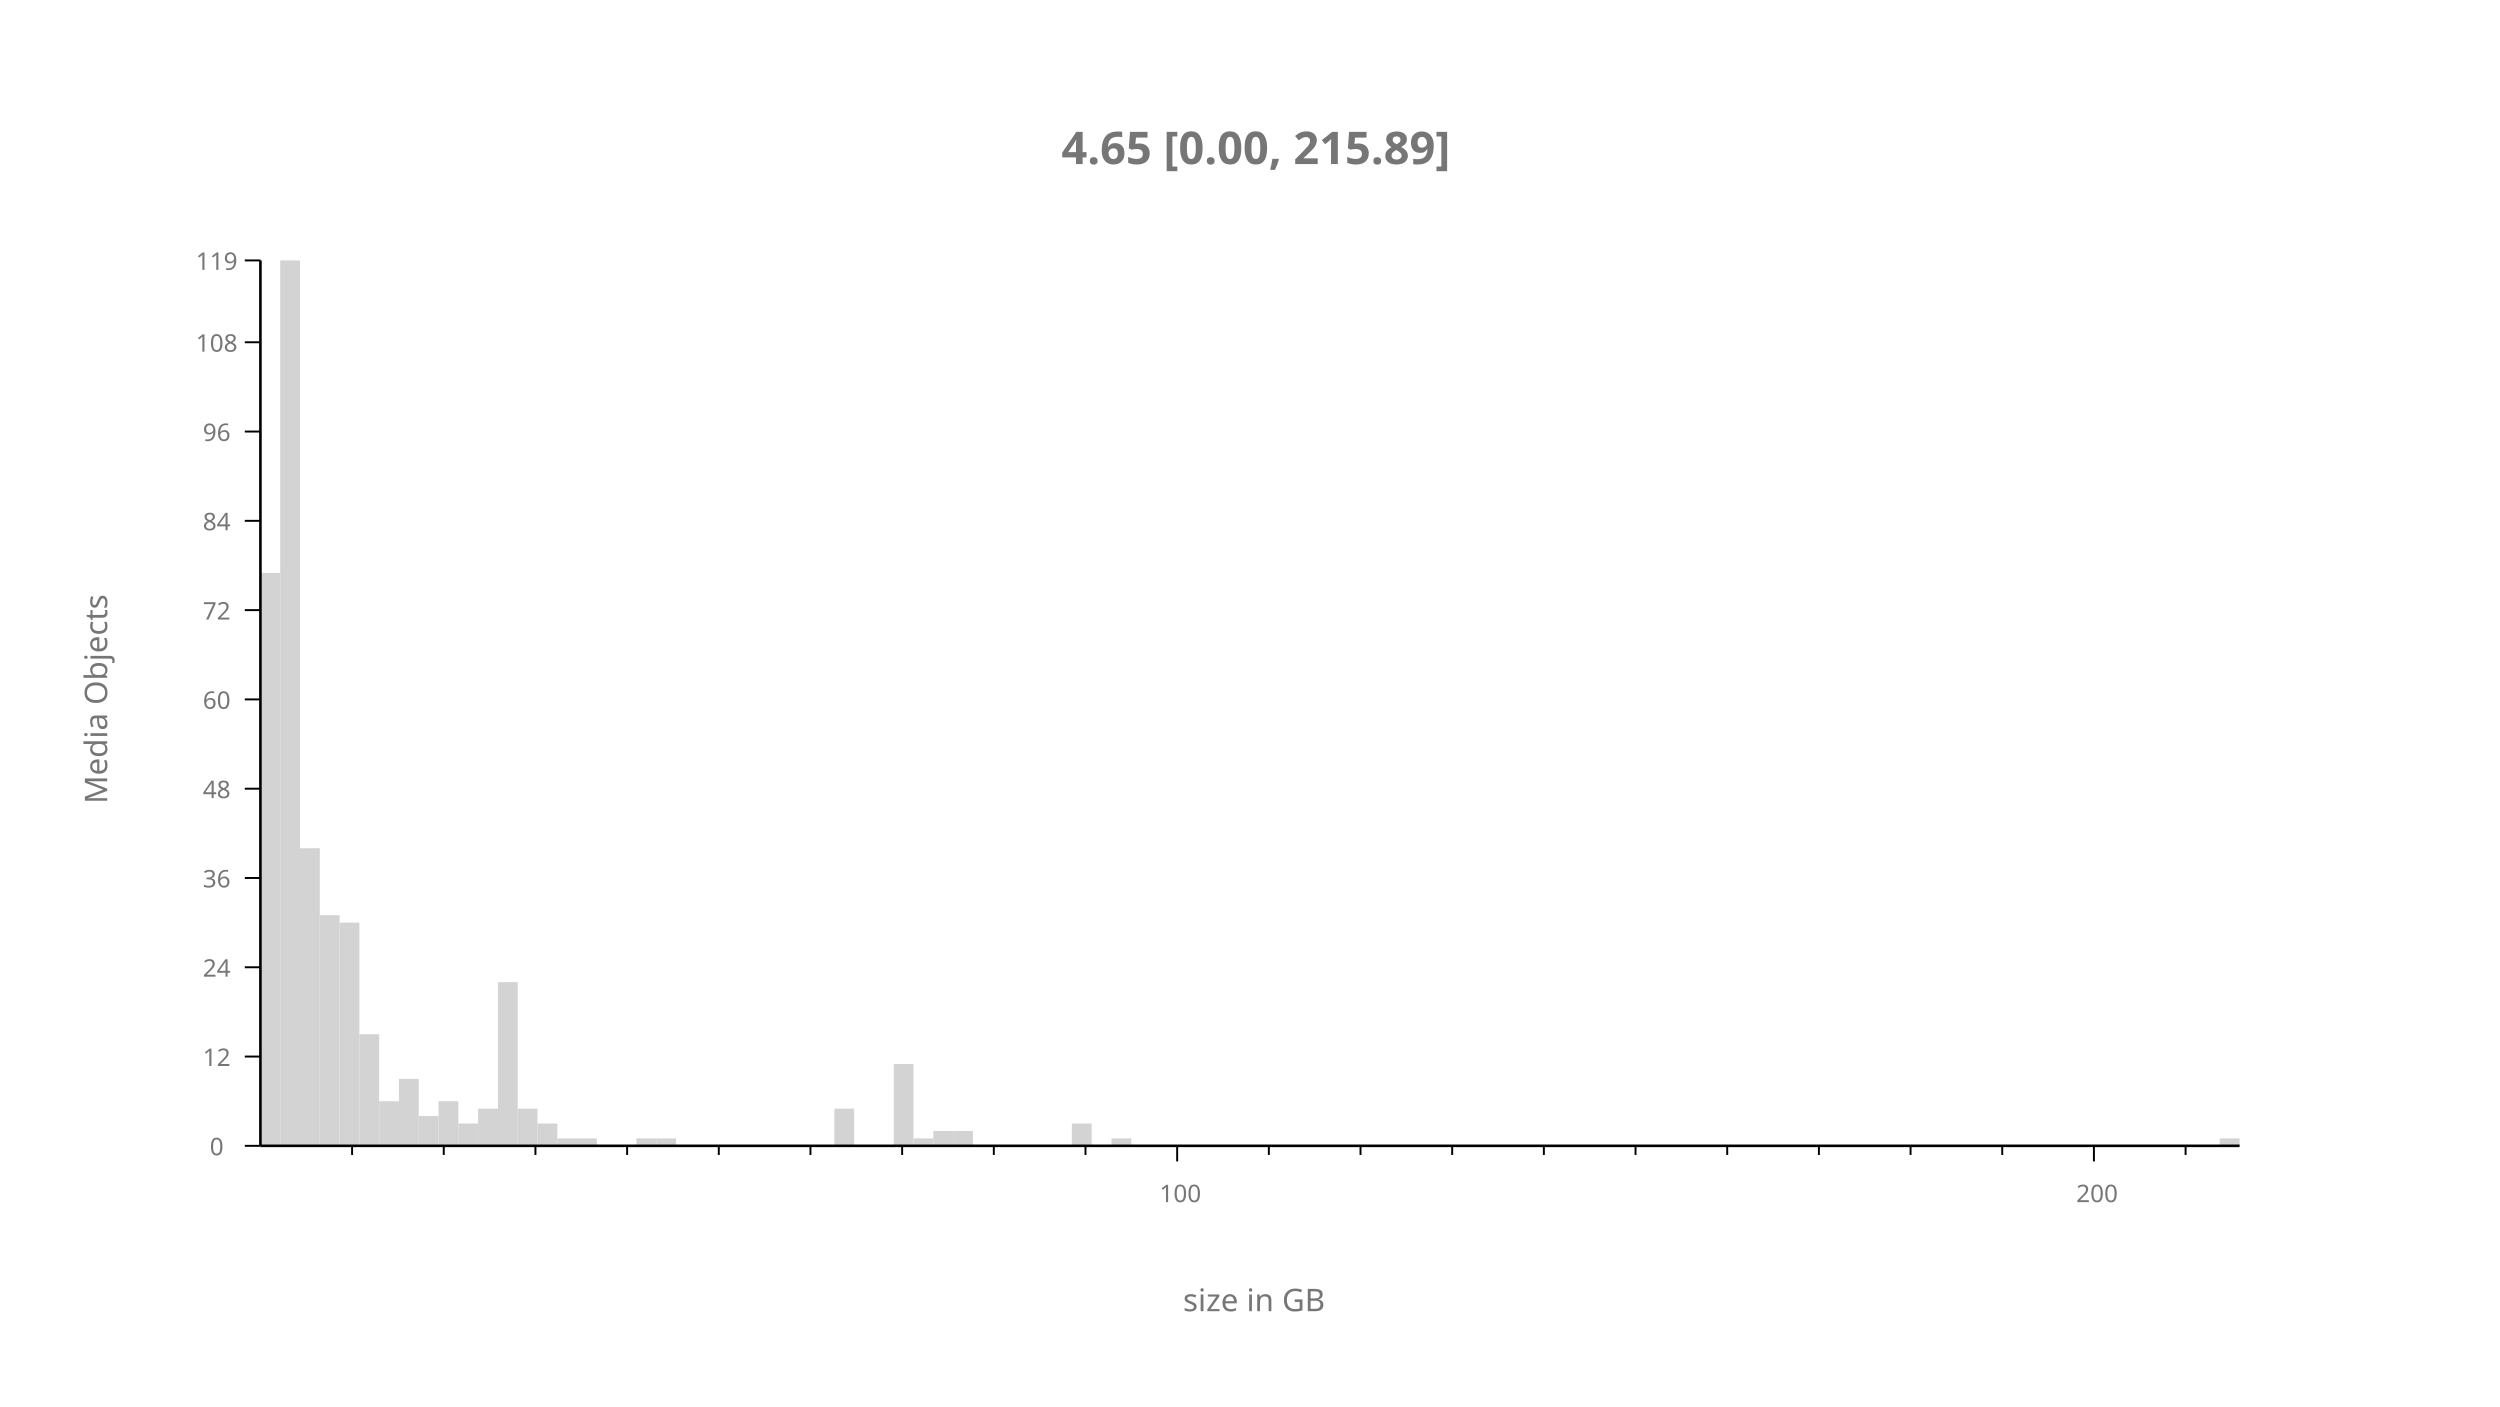
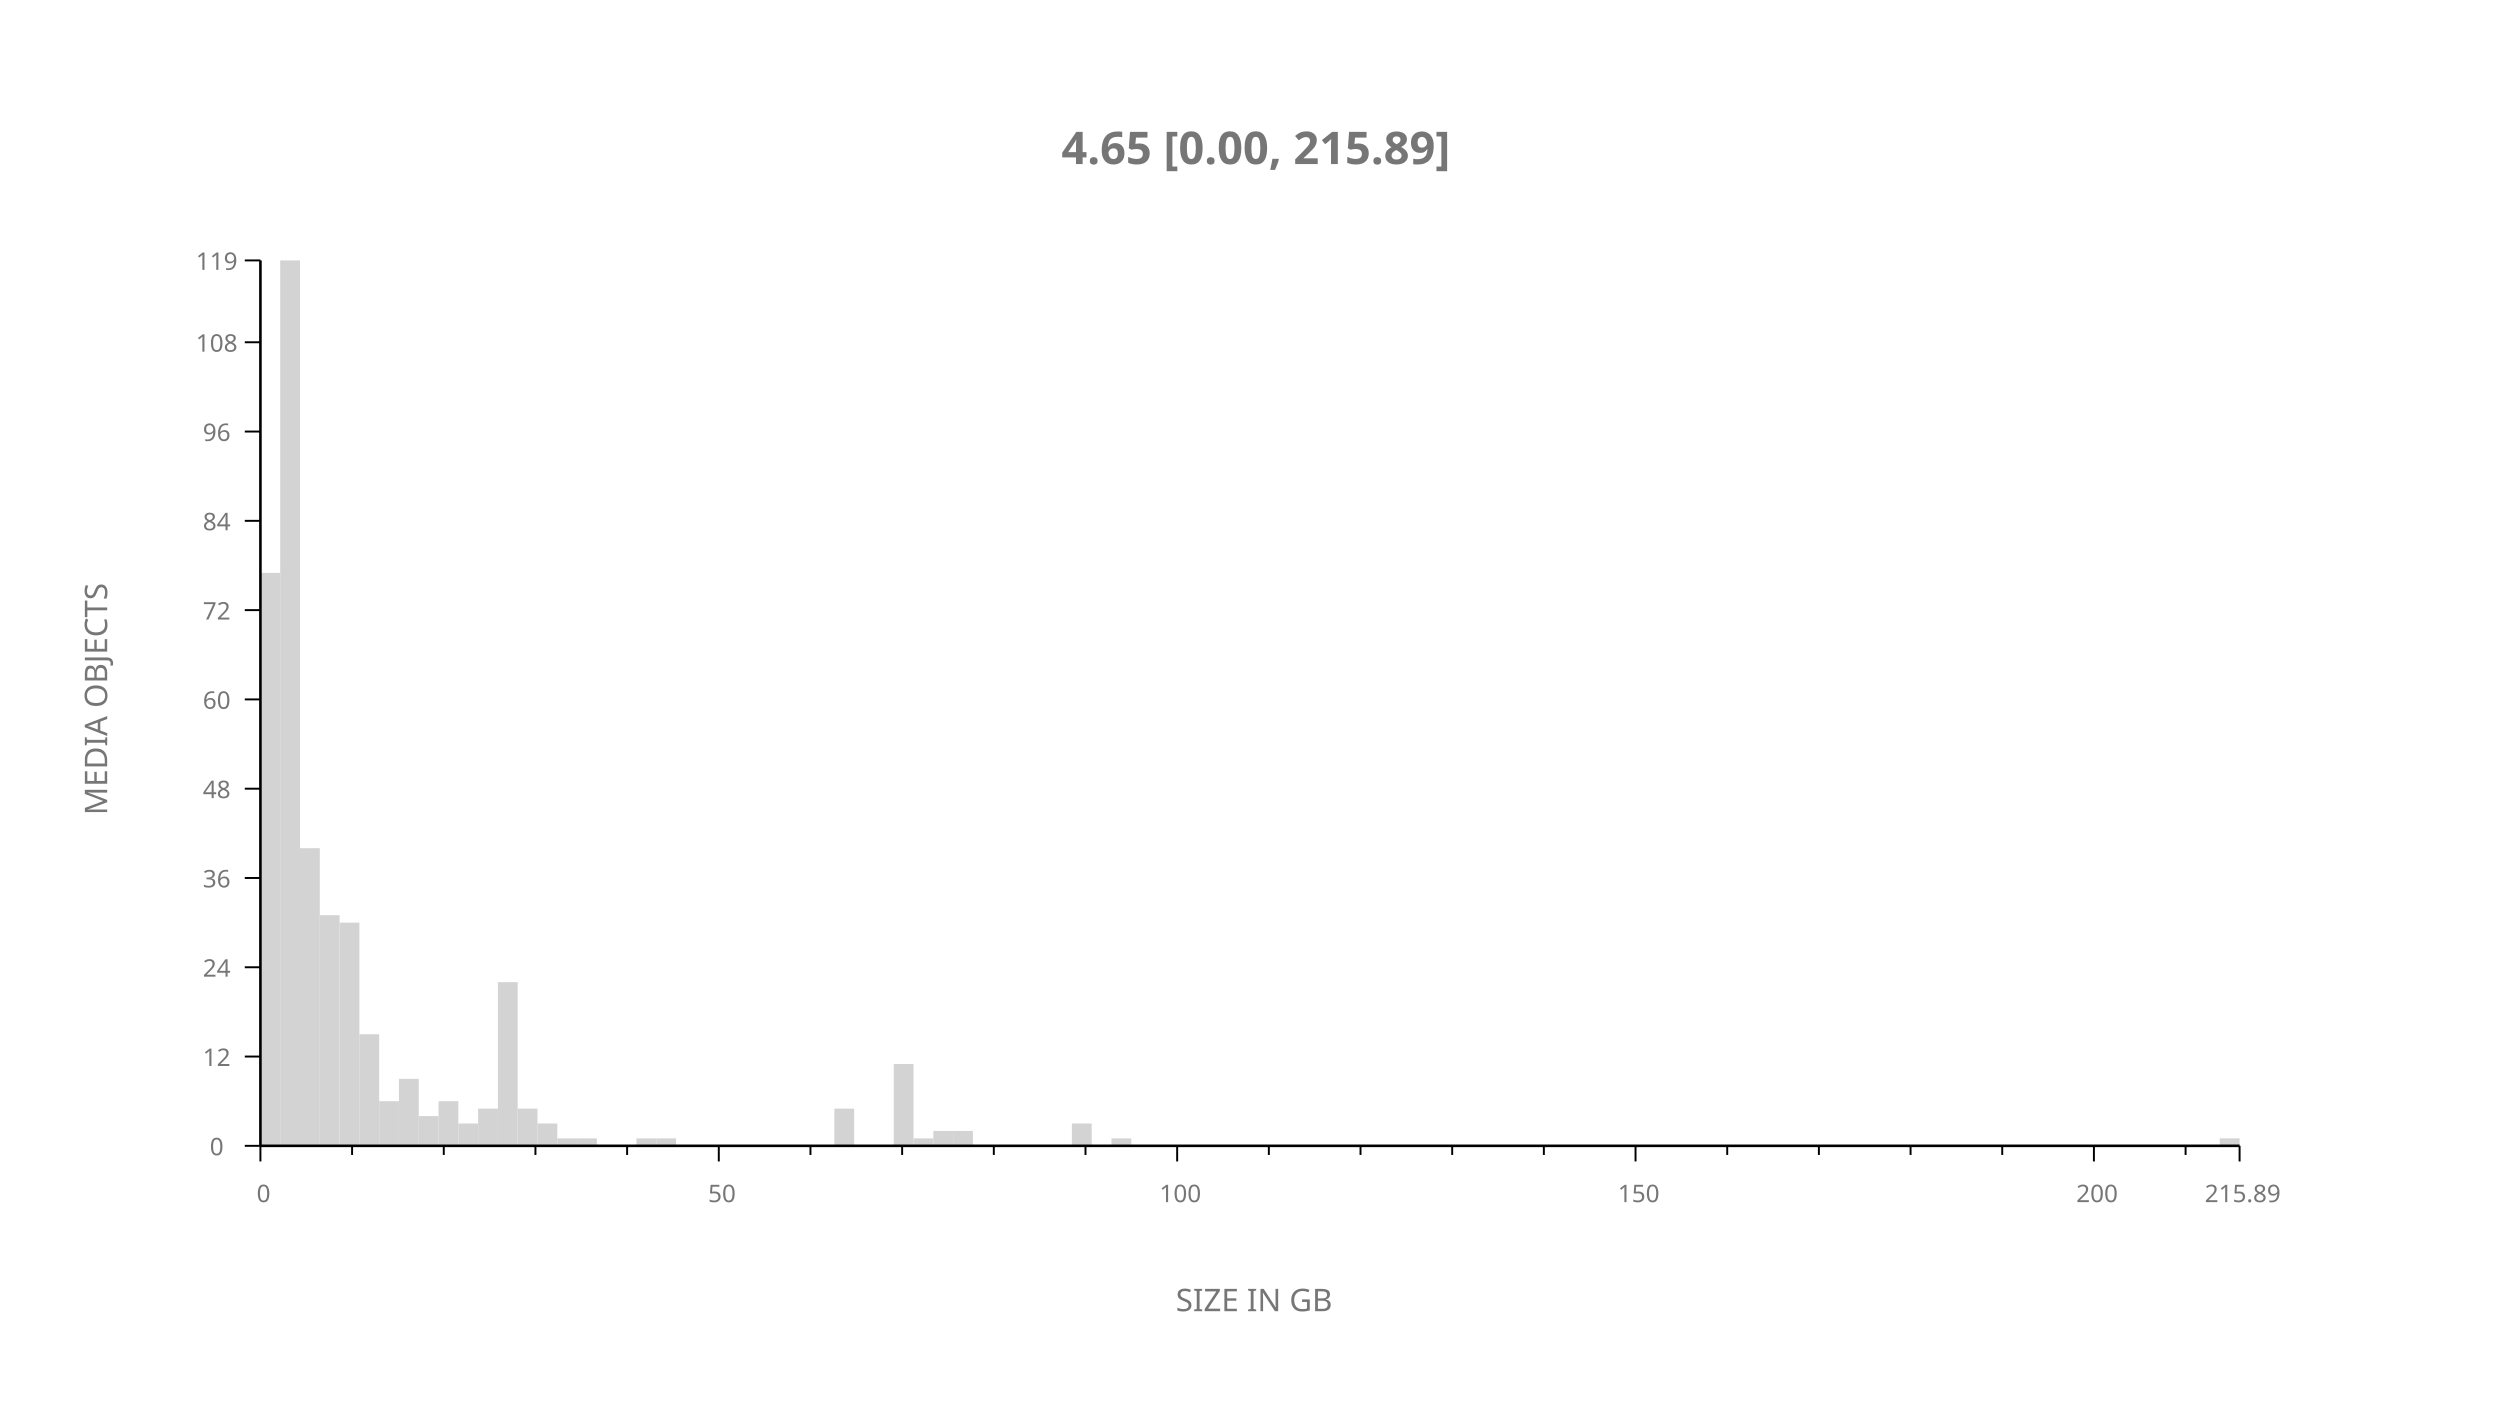
<svg xmlns="http://www.w3.org/2000/svg" xml:space="preserve" id="godzilla-minus-one-cumulative-detail-btiha-itemized-by-bytes" x="0px" y="0px" width="1920px" height="1080px" viewBox="0 0 1920 1080" enable-background="new 0 0 1920 1080" role="img">
  <text x="960" y="126" font-family="Atkinson Hyperlegible" font-size="26pt" text-anchor="middle" text-align="center" font-weight="600" font-style="normal" style="fill:rgb(118,118,118); fill-opacity:1; stroke:rgb(118,118,118); stroke-opacity:0; stroke-width:0.5"> 4.65 [0.00, 215.89]</text>
  <g id="histogram-bars">
    <rect x="200" y="440" width="15.2" height="440" style="fill:rgb(211,211,211); fill-opacity:1; stroke:rgb(211,211,211); stroke-opacity:0; stroke-width:0" />
    <rect x="215.2" y="200" width="15.2" height="680" style="fill:rgb(211,211,211); fill-opacity:1; stroke:rgb(211,211,211); stroke-opacity:0; stroke-width:0" />
    <rect x="230.4" y="651.429" width="15.2" height="228.571" style="fill:rgb(211,211,211); fill-opacity:1; stroke:rgb(211,211,211); stroke-opacity:0; stroke-width:0" />
    <rect x="245.6" y="702.857" width="15.2" height="177.143" style="fill:rgb(211,211,211); fill-opacity:1; stroke:rgb(211,211,211); stroke-opacity:0; stroke-width:0" />
    <rect x="260.8" y="708.571" width="15.2" height="171.429" style="fill:rgb(211,211,211); fill-opacity:1; stroke:rgb(211,211,211); stroke-opacity:0; stroke-width:0" />
    <rect x="276" y="794.286" width="15.2" height="85.714" style="fill:rgb(211,211,211); fill-opacity:1; stroke:rgb(211,211,211); stroke-opacity:0; stroke-width:0" />
    <rect x="291.2" y="845.714" width="15.2" height="34.286" style="fill:rgb(211,211,211); fill-opacity:1; stroke:rgb(211,211,211); stroke-opacity:0; stroke-width:0" />
    <rect x="306.4" y="828.571" width="15.2" height="51.429" style="fill:rgb(211,211,211); fill-opacity:1; stroke:rgb(211,211,211); stroke-opacity:0; stroke-width:0" />
    <rect x="321.6" y="857.143" width="15.2" height="22.857" style="fill:rgb(211,211,211); fill-opacity:1; stroke:rgb(211,211,211); stroke-opacity:0; stroke-width:0" />
    <rect x="336.8" y="845.714" width="15.2" height="34.286" style="fill:rgb(211,211,211); fill-opacity:1; stroke:rgb(211,211,211); stroke-opacity:0; stroke-width:0" />
    <rect x="352" y="862.857" width="15.2" height="17.143" style="fill:rgb(211,211,211); fill-opacity:1; stroke:rgb(211,211,211); stroke-opacity:0; stroke-width:0" />
    <rect x="367.2" y="851.429" width="15.2" height="28.571" style="fill:rgb(211,211,211); fill-opacity:1; stroke:rgb(211,211,211); stroke-opacity:0; stroke-width:0" />
    <rect x="382.4" y="754.286" width="15.2" height="125.714" style="fill:rgb(211,211,211); fill-opacity:1; stroke:rgb(211,211,211); stroke-opacity:0; stroke-width:0" />
    <rect x="397.6" y="851.429" width="15.2" height="28.571" style="fill:rgb(211,211,211); fill-opacity:1; stroke:rgb(211,211,211); stroke-opacity:0; stroke-width:0" />
    <rect x="412.8" y="862.857" width="15.2" height="17.143" style="fill:rgb(211,211,211); fill-opacity:1; stroke:rgb(211,211,211); stroke-opacity:0; stroke-width:0" />
    <rect x="428" y="874.286" width="15.2" height="5.714" style="fill:rgb(211,211,211); fill-opacity:1; stroke:rgb(211,211,211); stroke-opacity:0; stroke-width:0" />
    <rect x="443.2" y="874.286" width="15.2" height="5.714" style="fill:rgb(211,211,211); fill-opacity:1; stroke:rgb(211,211,211); stroke-opacity:0; stroke-width:0" />
    <rect x="488.8" y="874.286" width="15.2" height="5.714" style="fill:rgb(211,211,211); fill-opacity:1; stroke:rgb(211,211,211); stroke-opacity:0; stroke-width:0" />
    <rect x="504" y="874.286" width="15.2" height="5.714" style="fill:rgb(211,211,211); fill-opacity:1; stroke:rgb(211,211,211); stroke-opacity:0; stroke-width:0" />
    <rect x="640.8" y="851.429" width="15.2" height="28.571" style="fill:rgb(211,211,211); fill-opacity:1; stroke:rgb(211,211,211); stroke-opacity:0; stroke-width:0" />
    <rect x="686.4" y="817.143" width="15.2" height="62.857" style="fill:rgb(211,211,211); fill-opacity:1; stroke:rgb(211,211,211); stroke-opacity:0; stroke-width:0" />
    <rect x="701.6" y="874.286" width="15.2" height="5.714" style="fill:rgb(211,211,211); fill-opacity:1; stroke:rgb(211,211,211); stroke-opacity:0; stroke-width:0" />
    <rect x="716.8" y="868.571" width="15.2" height="11.429" style="fill:rgb(211,211,211); fill-opacity:1; stroke:rgb(211,211,211); stroke-opacity:0; stroke-width:0" />
    <rect x="732" y="868.571" width="15.2" height="11.429" style="fill:rgb(211,211,211); fill-opacity:1; stroke:rgb(211,211,211); stroke-opacity:0; stroke-width:0" />
    <rect x="823.2" y="862.857" width="15.2" height="17.143" style="fill:rgb(211,211,211); fill-opacity:1; stroke:rgb(211,211,211); stroke-opacity:0; stroke-width:0" />
    <rect x="853.6" y="874.286" width="15.2" height="5.714" style="fill:rgb(211,211,211); fill-opacity:1; stroke:rgb(211,211,211); stroke-opacity:0; stroke-width:0" />
    <rect x="1704.8" y="874.286" width="15.2" height="5.714" style="fill:rgb(211,211,211); fill-opacity:1; stroke:rgb(211,211,211); stroke-opacity:0; stroke-width:0" />
  </g>
  <g id="axes-lines">
    <line x1="200" y1="880" x2="1720" y2="880" style="fill:rgb(0,0,0); fill-opacity:0; stroke:rgb(0,0,0); stroke-opacity:1; stroke-width:2" />
    <line x1="200" y1="880" x2="200" y2="200" style="fill:rgb(0,0,0); fill-opacity:0; stroke:rgb(0,0,0); stroke-opacity:1; stroke-width:2" />
-     <text x="960" y="1007" font-family="Atkinson Hyperlegible" font-size="18pt" text-anchor="middle" text-align="center" font-weight="500" font-style="normal" style="fill:rgb(118,118,118); fill-opacity:1; stroke:rgb(118,118,118); stroke-opacity:0; stroke-width:0.5"> size in GB</text>
-     <text x="73" y="540" font-family="Atkinson Hyperlegible" font-size="18pt" text-anchor="middle" text-align="center" dominant-baseline="central" font-weight="500" font-style="normal" style="fill:rgb(118,118,118); fill-opacity:1; stroke:rgb(118,118,118); stroke-opacity:0; stroke-width:0.5" transform="rotate(-90,73,540)"> Media Objects</text>
+     <text x="960" y="1007" font-family="Atkinson Hyperlegible" font-size="18pt" text-anchor="middle" text-align="center" font-weight="500" font-style="normal" style="fill:rgb(118,118,118); fill-opacity:1; stroke:rgb(118,118,118); stroke-opacity:0; stroke-width:0.5"> SIZE IN GB</text>
+     <text x="73" y="540" font-family="Atkinson Hyperlegible" font-size="18pt" text-anchor="middle" text-align="center" dominant-baseline="central" font-weight="500" font-style="normal" style="fill:rgb(118,118,118); fill-opacity:1; stroke:rgb(118,118,118); stroke-opacity:0; stroke-width:0.5" transform="rotate(-90,73,540)"> MEDIA OBJECTS</text>
  </g>
  <g id="tic-x-minor">
    <line x1="270.406" y1="880" x2="270.406" y2="887" style="fill:rgb(0,0,0); fill-opacity:0; stroke:rgb(0,0,0); stroke-opacity:1; stroke-width:1.5" />
    <line x1="340.813" y1="880" x2="340.813" y2="887" style="fill:rgb(0,0,0); fill-opacity:0; stroke:rgb(0,0,0); stroke-opacity:1; stroke-width:1.5" />
    <line x1="411.219" y1="880" x2="411.219" y2="887" style="fill:rgb(0,0,0); fill-opacity:0; stroke:rgb(0,0,0); stroke-opacity:1; stroke-width:1.5" />
    <line x1="481.625" y1="880" x2="481.625" y2="887" style="fill:rgb(0,0,0); fill-opacity:0; stroke:rgb(0,0,0); stroke-opacity:1; stroke-width:1.5" />
-     <line x1="552.031" y1="880" x2="552.031" y2="887" style="fill:rgb(0,0,0); fill-opacity:0; stroke:rgb(0,0,0); stroke-opacity:1; stroke-width:1.5" />
    <line x1="622.438" y1="880" x2="622.438" y2="887" style="fill:rgb(0,0,0); fill-opacity:0; stroke:rgb(0,0,0); stroke-opacity:1; stroke-width:1.5" />
    <line x1="692.844" y1="880" x2="692.844" y2="887" style="fill:rgb(0,0,0); fill-opacity:0; stroke:rgb(0,0,0); stroke-opacity:1; stroke-width:1.5" />
    <line x1="763.25" y1="880" x2="763.25" y2="887" style="fill:rgb(0,0,0); fill-opacity:0; stroke:rgb(0,0,0); stroke-opacity:1; stroke-width:1.5" />
    <line x1="833.657" y1="880" x2="833.657" y2="887" style="fill:rgb(0,0,0); fill-opacity:0; stroke:rgb(0,0,0); stroke-opacity:1; stroke-width:1.5" />
    <line x1="974.469" y1="880" x2="974.469" y2="887" style="fill:rgb(0,0,0); fill-opacity:0; stroke:rgb(0,0,0); stroke-opacity:1; stroke-width:1.5" />
    <line x1="1044.876" y1="880" x2="1044.876" y2="887" style="fill:rgb(0,0,0); fill-opacity:0; stroke:rgb(0,0,0); stroke-opacity:1; stroke-width:1.5" />
    <line x1="1115.282" y1="880" x2="1115.282" y2="887" style="fill:rgb(0,0,0); fill-opacity:0; stroke:rgb(0,0,0); stroke-opacity:1; stroke-width:1.5" />
    <line x1="1185.688" y1="880" x2="1185.688" y2="887" style="fill:rgb(0,0,0); fill-opacity:0; stroke:rgb(0,0,0); stroke-opacity:1; stroke-width:1.5" />
-     <line x1="1256.095" y1="880" x2="1256.095" y2="887" style="fill:rgb(0,0,0); fill-opacity:0; stroke:rgb(0,0,0); stroke-opacity:1; stroke-width:1.5" />
    <line x1="1326.501" y1="880" x2="1326.501" y2="887" style="fill:rgb(0,0,0); fill-opacity:0; stroke:rgb(0,0,0); stroke-opacity:1; stroke-width:1.5" />
    <line x1="1396.907" y1="880" x2="1396.907" y2="887" style="fill:rgb(0,0,0); fill-opacity:0; stroke:rgb(0,0,0); stroke-opacity:1; stroke-width:1.5" />
    <line x1="1467.313" y1="880" x2="1467.313" y2="887" style="fill:rgb(0,0,0); fill-opacity:0; stroke:rgb(0,0,0); stroke-opacity:1; stroke-width:1.5" />
    <line x1="1537.72" y1="880" x2="1537.72" y2="887" style="fill:rgb(0,0,0); fill-opacity:0; stroke:rgb(0,0,0); stroke-opacity:1; stroke-width:1.5" />
    <line x1="1678.532" y1="880" x2="1678.532" y2="887" style="fill:rgb(0,0,0); fill-opacity:0; stroke:rgb(0,0,0); stroke-opacity:1; stroke-width:1.5" />
  </g>
  <g id="tic-x-labels">
+     <line x1="200" y1="880" x2="200" y2="892" style="fill:rgb(0,0,0); fill-opacity:0; stroke:rgb(0,0,0); stroke-opacity:1; stroke-width:1.5" />
+     <text x="200" y="916" font-family="Atkinson Hyperlegible" font-size="14pt" text-anchor="middle" text-align="center" dominant-baseline="central" font-weight="400" font-style="normal" style="fill:rgb(118,118,118); fill-opacity:1; stroke:rgb(118,118,118); stroke-opacity:0; stroke-width:0.5"> 0</text>
+     <line x1="552.031" y1="880" x2="552.031" y2="892" style="fill:rgb(0,0,0); fill-opacity:0; stroke:rgb(0,0,0); stroke-opacity:1; stroke-width:1.5" />
+     <text x="552.031" y="916" font-family="Atkinson Hyperlegible" font-size="14pt" text-anchor="middle" text-align="center" dominant-baseline="central" font-weight="400" font-style="normal" style="fill:rgb(118,118,118); fill-opacity:1; stroke:rgb(118,118,118); stroke-opacity:0; stroke-width:0.5"> 50</text>
    <line x1="904.063" y1="880" x2="904.063" y2="892" style="fill:rgb(0,0,0); fill-opacity:0; stroke:rgb(0,0,0); stroke-opacity:1; stroke-width:1.5" />
    <text x="904.063" y="916" font-family="Atkinson Hyperlegible" font-size="14pt" text-anchor="middle" text-align="center" dominant-baseline="central" font-weight="400" font-style="normal" style="fill:rgb(118,118,118); fill-opacity:1; stroke:rgb(118,118,118); stroke-opacity:0; stroke-width:0.5"> 100</text>
+     <line x1="1256.095" y1="880" x2="1256.095" y2="892" style="fill:rgb(0,0,0); fill-opacity:0; stroke:rgb(0,0,0); stroke-opacity:1; stroke-width:1.5" />
+     <text x="1256.095" y="916" font-family="Atkinson Hyperlegible" font-size="14pt" text-anchor="middle" text-align="center" dominant-baseline="central" font-weight="400" font-style="normal" style="fill:rgb(118,118,118); fill-opacity:1; stroke:rgb(118,118,118); stroke-opacity:0; stroke-width:0.5"> 150</text>
    <line x1="1608.126" y1="880" x2="1608.126" y2="892" style="fill:rgb(0,0,0); fill-opacity:0; stroke:rgb(0,0,0); stroke-opacity:1; stroke-width:1.5" />
    <text x="1608.126" y="916" font-family="Atkinson Hyperlegible" font-size="14pt" text-anchor="middle" text-align="center" dominant-baseline="central" font-weight="400" font-style="normal" style="fill:rgb(118,118,118); fill-opacity:1; stroke:rgb(118,118,118); stroke-opacity:0; stroke-width:0.5"> 200</text>
+     <line x1="1720" y1="880" x2="1720" y2="892" style="fill:rgb(0,0,0); fill-opacity:0; stroke:rgb(0,0,0); stroke-opacity:1; stroke-width:1.5" />
+     <text x="1720" y="916" font-family="Atkinson Hyperlegible" font-size="14pt" text-anchor="middle" text-align="center" dominant-baseline="central" font-weight="400" font-style="normal" style="fill:rgb(118,118,118); fill-opacity:1; stroke:rgb(118,118,118); stroke-opacity:0; stroke-width:0.5"> 215.89</text>
  </g>
  <g id="tic-y-labels">
    <line x1="188" y1="880" x2="200" y2="880" style="fill:rgb(0,0,0); fill-opacity:0; stroke:rgb(0,0,0); stroke-opacity:1; stroke-width:1.5" />
    <text x="164" y="880" font-family="Atkinson Hyperlegible" font-size="14pt" text-anchor="middle" text-align="center" dominant-baseline="central" font-weight="400" font-style="normal" style="fill:rgb(118,118,118); fill-opacity:1; stroke:rgb(118,118,118); stroke-opacity:0; stroke-width:0.5"> 0</text>
    <line x1="188" y1="811.429" x2="200" y2="811.429" style="fill:rgb(0,0,0); fill-opacity:0; stroke:rgb(0,0,0); stroke-opacity:1; stroke-width:1.5" />
    <text x="164" y="811.429" font-family="Atkinson Hyperlegible" font-size="14pt" text-anchor="middle" text-align="center" dominant-baseline="central" font-weight="400" font-style="normal" style="fill:rgb(118,118,118); fill-opacity:1; stroke:rgb(118,118,118); stroke-opacity:0; stroke-width:0.5"> 12</text>
    <line x1="188" y1="742.857" x2="200" y2="742.857" style="fill:rgb(0,0,0); fill-opacity:0; stroke:rgb(0,0,0); stroke-opacity:1; stroke-width:1.5" />
    <text x="164" y="742.857" font-family="Atkinson Hyperlegible" font-size="14pt" text-anchor="middle" text-align="center" dominant-baseline="central" font-weight="400" font-style="normal" style="fill:rgb(118,118,118); fill-opacity:1; stroke:rgb(118,118,118); stroke-opacity:0; stroke-width:0.5"> 24</text>
    <line x1="188" y1="674.286" x2="200" y2="674.286" style="fill:rgb(0,0,0); fill-opacity:0; stroke:rgb(0,0,0); stroke-opacity:1; stroke-width:1.5" />
    <text x="164" y="674.286" font-family="Atkinson Hyperlegible" font-size="14pt" text-anchor="middle" text-align="center" dominant-baseline="central" font-weight="400" font-style="normal" style="fill:rgb(118,118,118); fill-opacity:1; stroke:rgb(118,118,118); stroke-opacity:0; stroke-width:0.5"> 36</text>
    <line x1="188" y1="605.714" x2="200" y2="605.714" style="fill:rgb(0,0,0); fill-opacity:0; stroke:rgb(0,0,0); stroke-opacity:1; stroke-width:1.5" />
    <text x="164" y="605.714" font-family="Atkinson Hyperlegible" font-size="14pt" text-anchor="middle" text-align="center" dominant-baseline="central" font-weight="400" font-style="normal" style="fill:rgb(118,118,118); fill-opacity:1; stroke:rgb(118,118,118); stroke-opacity:0; stroke-width:0.5"> 48</text>
    <line x1="188" y1="537.143" x2="200" y2="537.143" style="fill:rgb(0,0,0); fill-opacity:0; stroke:rgb(0,0,0); stroke-opacity:1; stroke-width:1.5" />
    <text x="164" y="537.143" font-family="Atkinson Hyperlegible" font-size="14pt" text-anchor="middle" text-align="center" dominant-baseline="central" font-weight="400" font-style="normal" style="fill:rgb(118,118,118); fill-opacity:1; stroke:rgb(118,118,118); stroke-opacity:0; stroke-width:0.5"> 60</text>
    <line x1="188" y1="468.571" x2="200" y2="468.571" style="fill:rgb(0,0,0); fill-opacity:0; stroke:rgb(0,0,0); stroke-opacity:1; stroke-width:1.5" />
    <text x="164" y="468.571" font-family="Atkinson Hyperlegible" font-size="14pt" text-anchor="middle" text-align="center" dominant-baseline="central" font-weight="400" font-style="normal" style="fill:rgb(118,118,118); fill-opacity:1; stroke:rgb(118,118,118); stroke-opacity:0; stroke-width:0.5"> 72</text>
    <line x1="188" y1="400" x2="200" y2="400" style="fill:rgb(0,0,0); fill-opacity:0; stroke:rgb(0,0,0); stroke-opacity:1; stroke-width:1.5" />
    <text x="164" y="400" font-family="Atkinson Hyperlegible" font-size="14pt" text-anchor="middle" text-align="center" dominant-baseline="central" font-weight="400" font-style="normal" style="fill:rgb(118,118,118); fill-opacity:1; stroke:rgb(118,118,118); stroke-opacity:0; stroke-width:0.5"> 84</text>
    <line x1="188" y1="331.429" x2="200" y2="331.429" style="fill:rgb(0,0,0); fill-opacity:0; stroke:rgb(0,0,0); stroke-opacity:1; stroke-width:1.5" />
    <text x="164" y="331.429" font-family="Atkinson Hyperlegible" font-size="14pt" text-anchor="middle" text-align="center" dominant-baseline="central" font-weight="400" font-style="normal" style="fill:rgb(118,118,118); fill-opacity:1; stroke:rgb(118,118,118); stroke-opacity:0; stroke-width:0.5"> 96</text>
    <line x1="188" y1="262.857" x2="200" y2="262.857" style="fill:rgb(0,0,0); fill-opacity:0; stroke:rgb(0,0,0); stroke-opacity:1; stroke-width:1.5" />
    <text x="164" y="262.857" font-family="Atkinson Hyperlegible" font-size="14pt" text-anchor="middle" text-align="center" dominant-baseline="central" font-weight="400" font-style="normal" style="fill:rgb(118,118,118); fill-opacity:1; stroke:rgb(118,118,118); stroke-opacity:0; stroke-width:0.5"> 108</text>
    <line x1="188" y1="200" x2="200" y2="200" style="fill:rgb(0,0,0); fill-opacity:0; stroke:rgb(0,0,0); stroke-opacity:1; stroke-width:1.5" />
    <text x="164" y="200" font-family="Atkinson Hyperlegible" font-size="14pt" text-anchor="middle" text-align="center" dominant-baseline="central" font-weight="400" font-style="normal" style="fill:rgb(118,118,118); fill-opacity:1; stroke:rgb(118,118,118); stroke-opacity:0; stroke-width:0.5"> 119</text>
  </g>
</svg>
